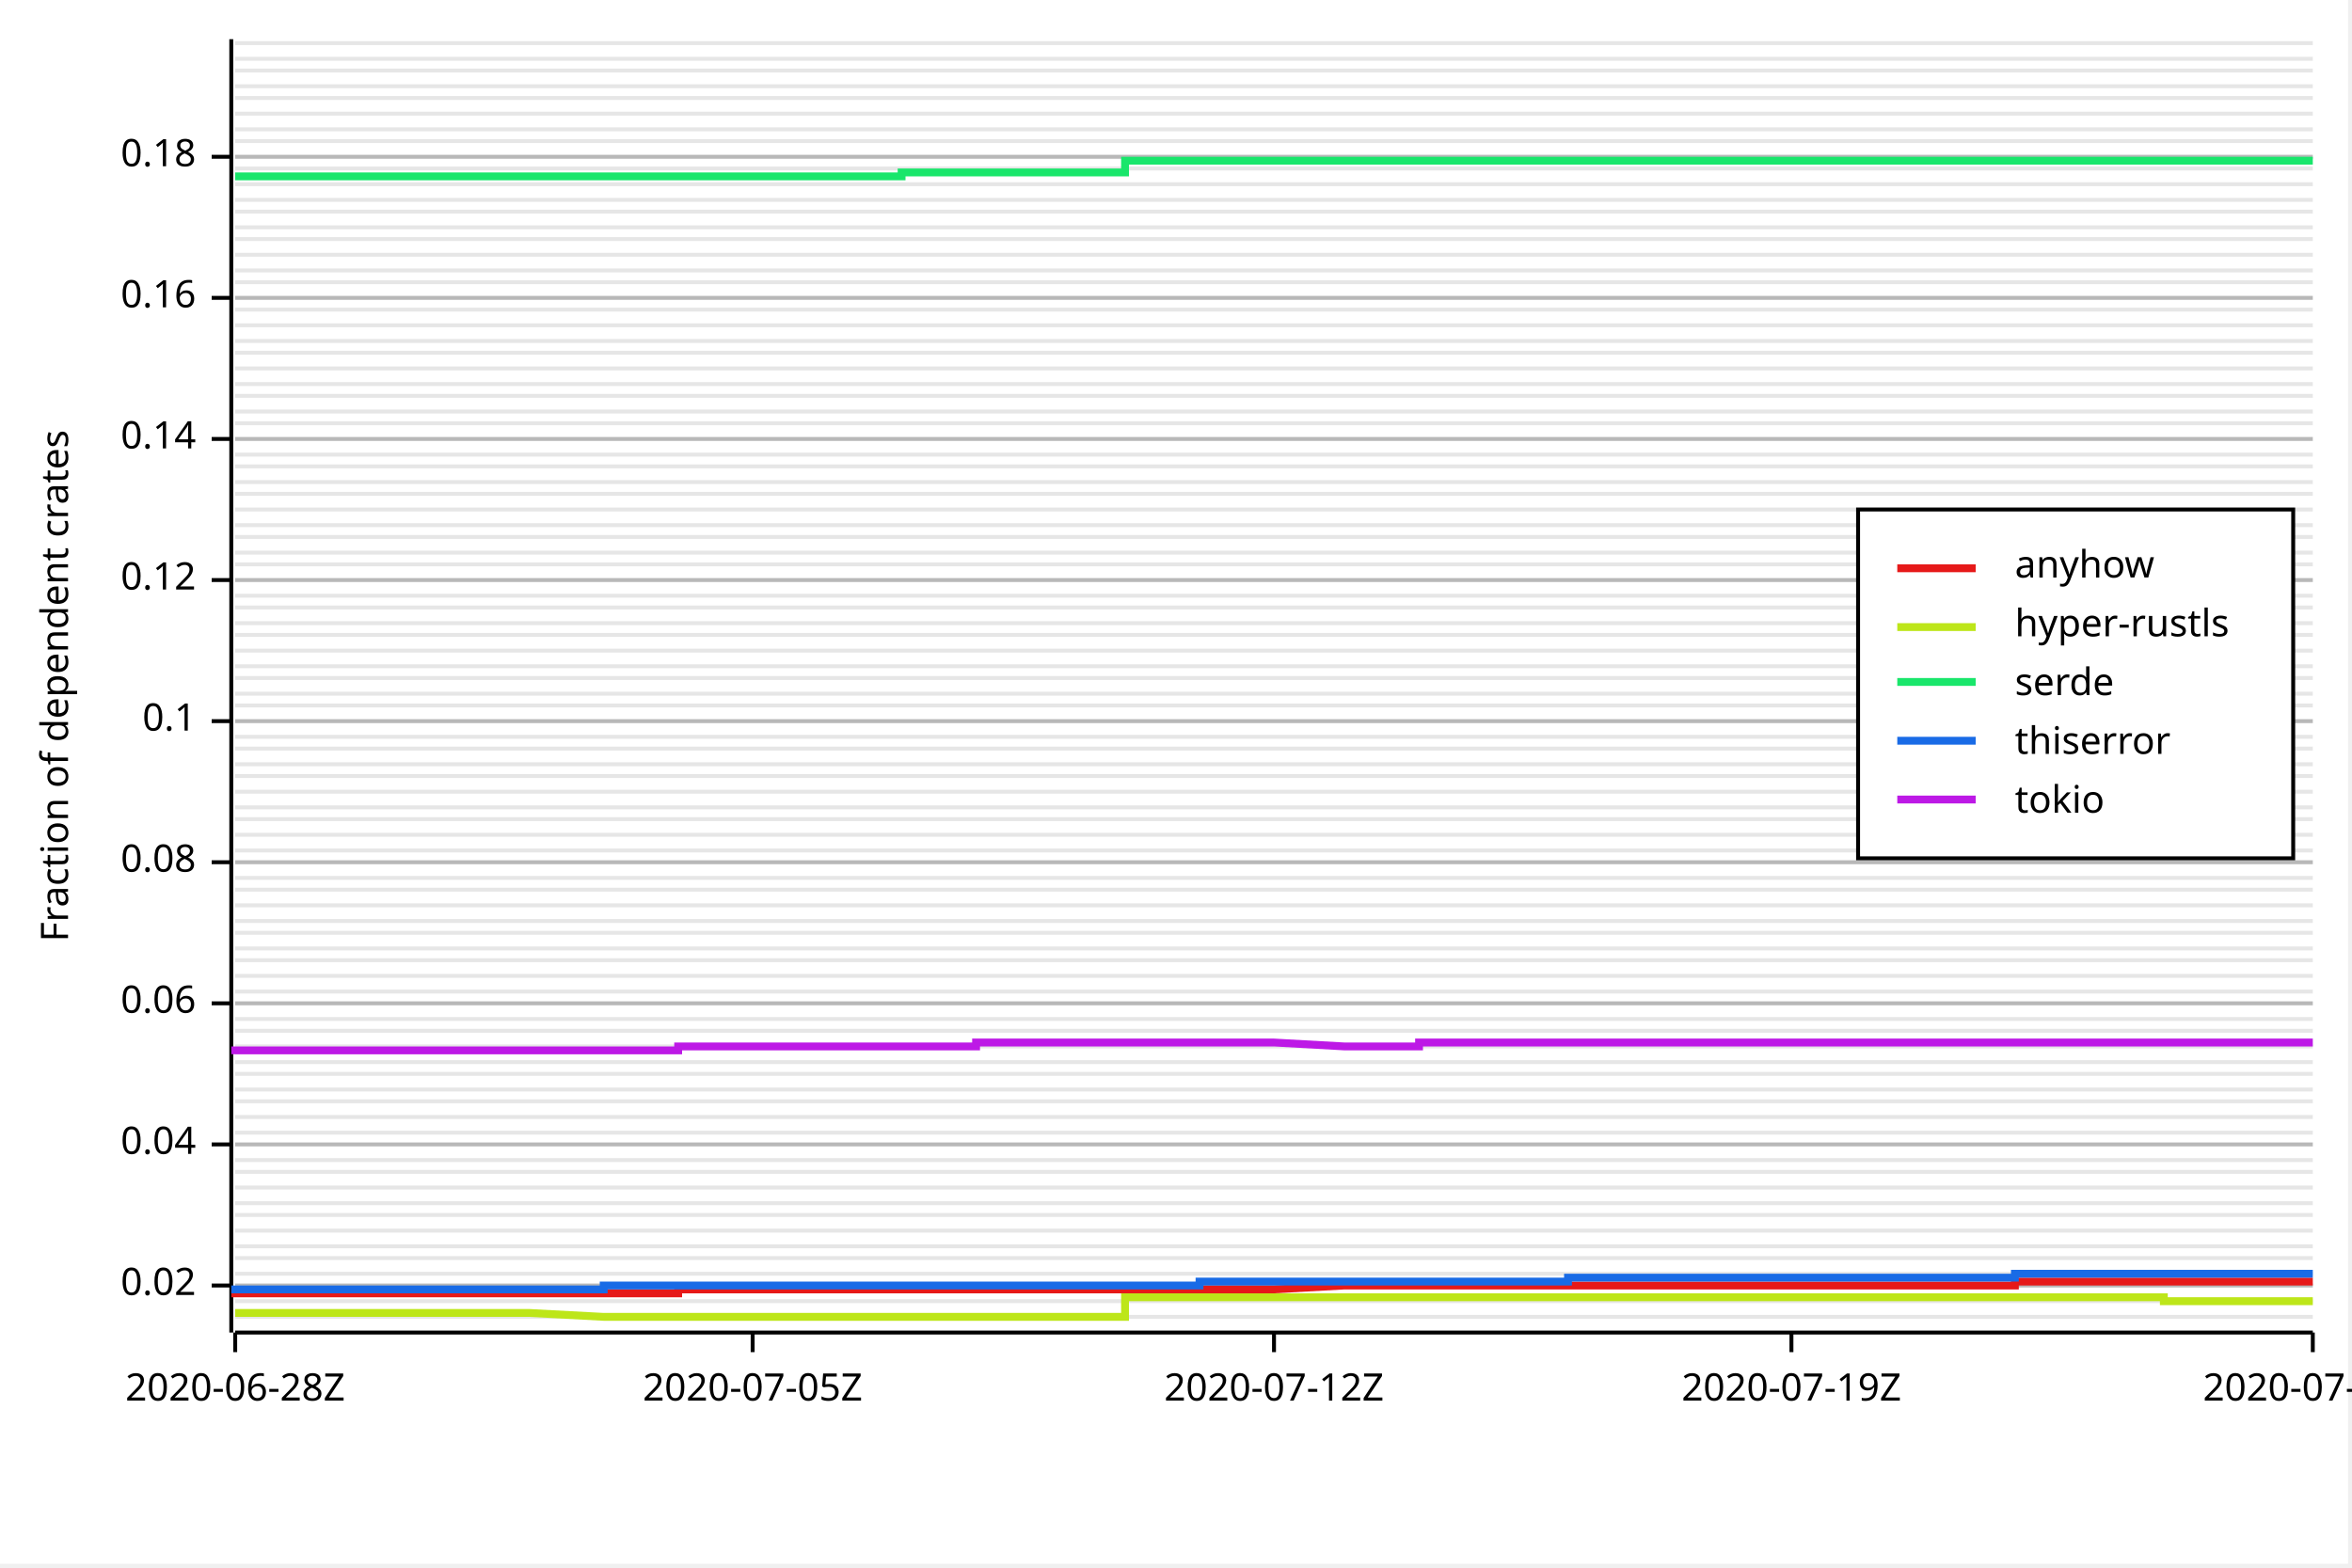
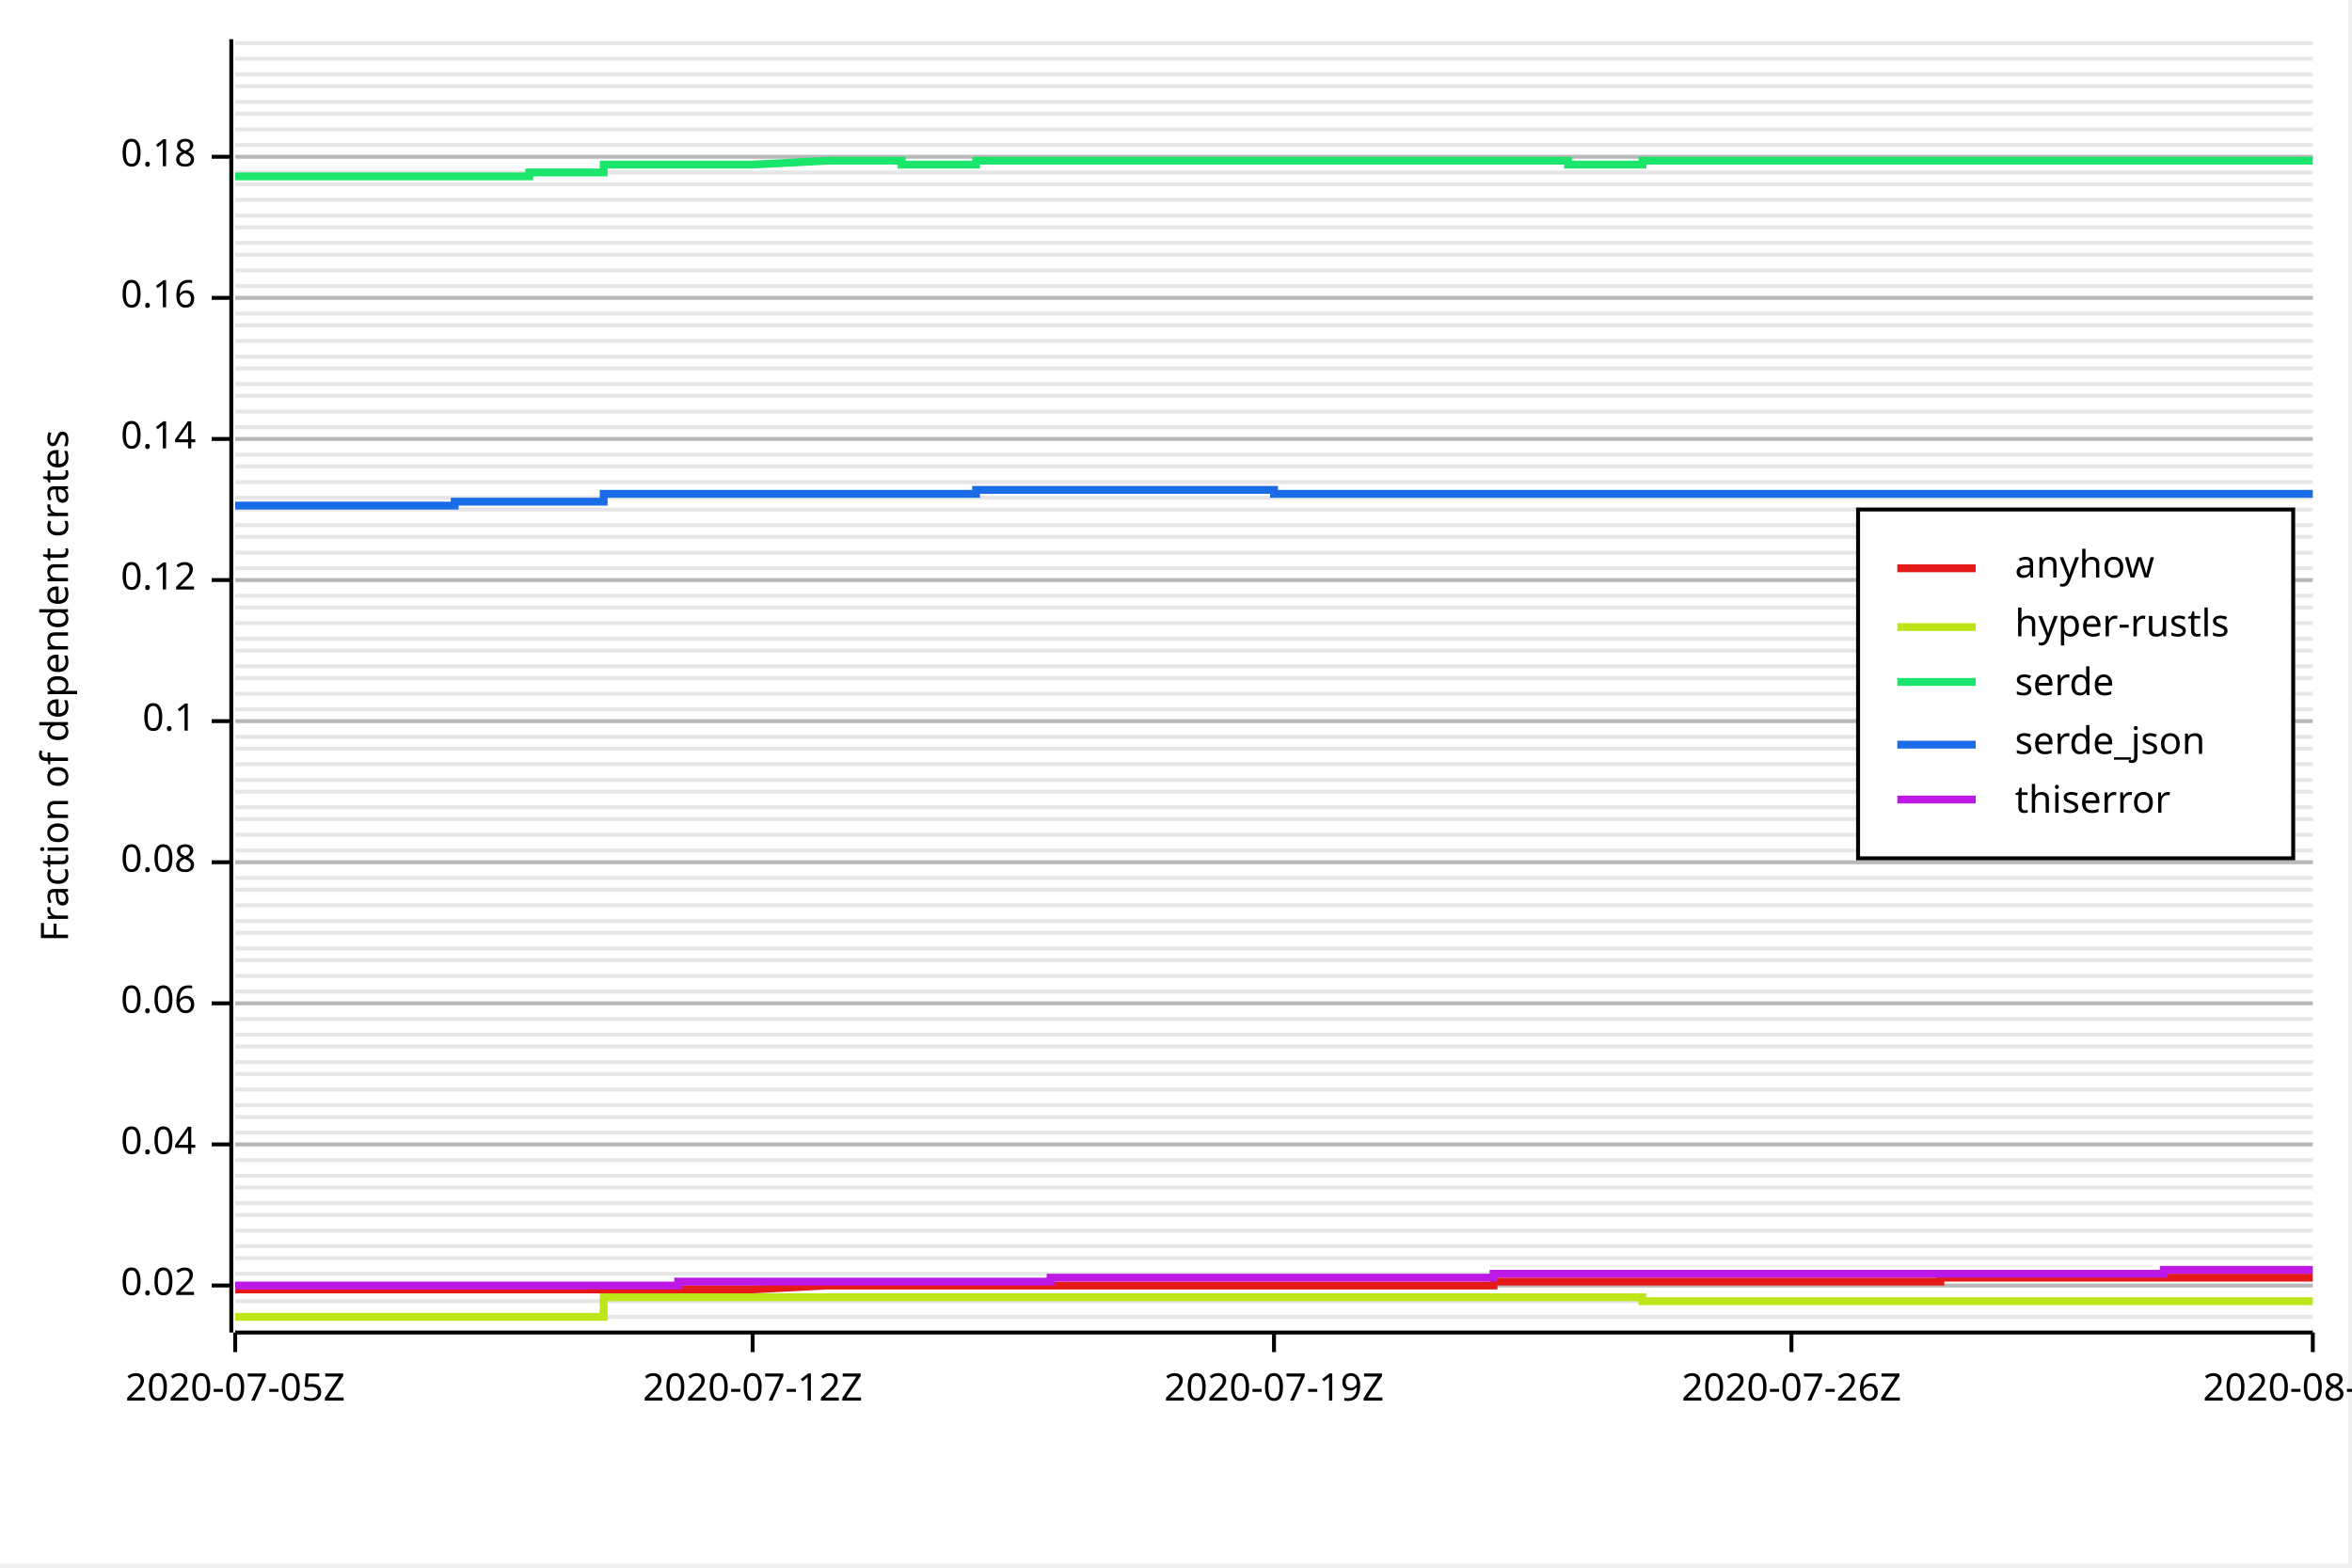
<svg xmlns="http://www.w3.org/2000/svg" width="600" height="400">
  <rect x="0" y="0" width="599" height="399" opacity="1" fill="#FFFFFF" stroke="none" />
  <line opacity="0.1" stroke="#000000" stroke-width="1" x1="60" y1="336" x2="590" y2="336" />
  <line opacity="0.1" stroke="#000000" stroke-width="1" x1="60" y1="332" x2="590" y2="332" />
  <line opacity="0.1" stroke="#000000" stroke-width="1" x1="60" y1="328" x2="590" y2="328" />
  <line opacity="0.1" stroke="#000000" stroke-width="1" x1="60" y1="325" x2="590" y2="325" />
  <line opacity="0.1" stroke="#000000" stroke-width="1" x1="60" y1="321" x2="590" y2="321" />
  <line opacity="0.1" stroke="#000000" stroke-width="1" x1="60" y1="318" x2="590" y2="318" />
  <line opacity="0.1" stroke="#000000" stroke-width="1" x1="60" y1="314" x2="590" y2="314" />
  <line opacity="0.1" stroke="#000000" stroke-width="1" x1="60" y1="310" x2="590" y2="310" />
  <line opacity="0.1" stroke="#000000" stroke-width="1" x1="60" y1="307" x2="590" y2="307" />
  <line opacity="0.1" stroke="#000000" stroke-width="1" x1="60" y1="303" x2="590" y2="303" />
-   <line opacity="0.1" stroke="#000000" stroke-width="1" x1="60" y1="299" x2="590" y2="299" />
+   <line opacity="0.1" stroke="#000000" stroke-width="1" x1="60" y1="300" x2="590" y2="300" />
  <line opacity="0.1" stroke="#000000" stroke-width="1" x1="60" y1="296" x2="590" y2="296" />
  <line opacity="0.1" stroke="#000000" stroke-width="1" x1="60" y1="292" x2="590" y2="292" />
  <line opacity="0.1" stroke="#000000" stroke-width="1" x1="60" y1="289" x2="590" y2="289" />
  <line opacity="0.1" stroke="#000000" stroke-width="1" x1="60" y1="285" x2="590" y2="285" />
-   <line opacity="0.1" stroke="#000000" stroke-width="1" x1="60" y1="281" x2="590" y2="281" />
+   <line opacity="0.1" stroke="#000000" stroke-width="1" x1="60" y1="282" x2="590" y2="282" />
  <line opacity="0.1" stroke="#000000" stroke-width="1" x1="60" y1="278" x2="590" y2="278" />
  <line opacity="0.1" stroke="#000000" stroke-width="1" x1="60" y1="274" x2="590" y2="274" />
  <line opacity="0.1" stroke="#000000" stroke-width="1" x1="60" y1="271" x2="590" y2="271" />
  <line opacity="0.1" stroke="#000000" stroke-width="1" x1="60" y1="267" x2="590" y2="267" />
-   <line opacity="0.1" stroke="#000000" stroke-width="1" x1="60" y1="263" x2="590" y2="263" />
+   <line opacity="0.1" stroke="#000000" stroke-width="1" x1="60" y1="264" x2="590" y2="264" />
  <line opacity="0.1" stroke="#000000" stroke-width="1" x1="60" y1="260" x2="590" y2="260" />
  <line opacity="0.1" stroke="#000000" stroke-width="1" x1="60" y1="256" x2="590" y2="256" />
  <line opacity="0.1" stroke="#000000" stroke-width="1" x1="60" y1="253" x2="590" y2="253" />
  <line opacity="0.1" stroke="#000000" stroke-width="1" x1="60" y1="249" x2="590" y2="249" />
  <line opacity="0.1" stroke="#000000" stroke-width="1" x1="60" y1="245" x2="590" y2="245" />
  <line opacity="0.1" stroke="#000000" stroke-width="1" x1="60" y1="242" x2="590" y2="242" />
  <line opacity="0.1" stroke="#000000" stroke-width="1" x1="60" y1="238" x2="590" y2="238" />
  <line opacity="0.1" stroke="#000000" stroke-width="1" x1="60" y1="235" x2="590" y2="235" />
  <line opacity="0.1" stroke="#000000" stroke-width="1" x1="60" y1="231" x2="590" y2="231" />
  <line opacity="0.1" stroke="#000000" stroke-width="1" x1="60" y1="227" x2="590" y2="227" />
  <line opacity="0.1" stroke="#000000" stroke-width="1" x1="60" y1="224" x2="590" y2="224" />
  <line opacity="0.1" stroke="#000000" stroke-width="1" x1="60" y1="220" x2="590" y2="220" />
  <line opacity="0.1" stroke="#000000" stroke-width="1" x1="60" y1="217" x2="590" y2="217" />
  <line opacity="0.1" stroke="#000000" stroke-width="1" x1="60" y1="213" x2="590" y2="213" />
  <line opacity="0.1" stroke="#000000" stroke-width="1" x1="60" y1="209" x2="590" y2="209" />
  <line opacity="0.1" stroke="#000000" stroke-width="1" x1="60" y1="206" x2="590" y2="206" />
  <line opacity="0.1" stroke="#000000" stroke-width="1" x1="60" y1="202" x2="590" y2="202" />
-   <line opacity="0.1" stroke="#000000" stroke-width="1" x1="60" y1="198" x2="590" y2="198" />
+   <line opacity="0.1" stroke="#000000" stroke-width="1" x1="60" y1="199" x2="590" y2="199" />
  <line opacity="0.1" stroke="#000000" stroke-width="1" x1="60" y1="195" x2="590" y2="195" />
  <line opacity="0.1" stroke="#000000" stroke-width="1" x1="60" y1="191" x2="590" y2="191" />
  <line opacity="0.1" stroke="#000000" stroke-width="1" x1="60" y1="188" x2="590" y2="188" />
  <line opacity="0.1" stroke="#000000" stroke-width="1" x1="60" y1="184" x2="590" y2="184" />
-   <line opacity="0.1" stroke="#000000" stroke-width="1" x1="60" y1="180" x2="590" y2="180" />
+   <line opacity="0.1" stroke="#000000" stroke-width="1" x1="60" y1="181" x2="590" y2="181" />
  <line opacity="0.1" stroke="#000000" stroke-width="1" x1="60" y1="177" x2="590" y2="177" />
  <line opacity="0.1" stroke="#000000" stroke-width="1" x1="60" y1="173" x2="590" y2="173" />
  <line opacity="0.1" stroke="#000000" stroke-width="1" x1="60" y1="170" x2="590" y2="170" />
  <line opacity="0.1" stroke="#000000" stroke-width="1" x1="60" y1="166" x2="590" y2="166" />
-   <line opacity="0.1" stroke="#000000" stroke-width="1" x1="60" y1="162" x2="590" y2="162" />
+   <line opacity="0.1" stroke="#000000" stroke-width="1" x1="60" y1="163" x2="590" y2="163" />
  <line opacity="0.1" stroke="#000000" stroke-width="1" x1="60" y1="159" x2="590" y2="159" />
  <line opacity="0.1" stroke="#000000" stroke-width="1" x1="60" y1="155" x2="590" y2="155" />
  <line opacity="0.1" stroke="#000000" stroke-width="1" x1="60" y1="152" x2="590" y2="152" />
  <line opacity="0.1" stroke="#000000" stroke-width="1" x1="60" y1="148" x2="590" y2="148" />
-   <line opacity="0.1" stroke="#000000" stroke-width="1" x1="60" y1="144" x2="590" y2="144" />
+   <line opacity="0.1" stroke="#000000" stroke-width="1" x1="60" y1="145" x2="590" y2="145" />
  <line opacity="0.1" stroke="#000000" stroke-width="1" x1="60" y1="141" x2="590" y2="141" />
  <line opacity="0.1" stroke="#000000" stroke-width="1" x1="60" y1="137" x2="590" y2="137" />
  <line opacity="0.1" stroke="#000000" stroke-width="1" x1="60" y1="134" x2="590" y2="134" />
  <line opacity="0.1" stroke="#000000" stroke-width="1" x1="60" y1="130" x2="590" y2="130" />
-   <line opacity="0.1" stroke="#000000" stroke-width="1" x1="60" y1="126" x2="590" y2="126" />
+   <line opacity="0.1" stroke="#000000" stroke-width="1" x1="60" y1="127" x2="590" y2="127" />
  <line opacity="0.1" stroke="#000000" stroke-width="1" x1="60" y1="123" x2="590" y2="123" />
  <line opacity="0.1" stroke="#000000" stroke-width="1" x1="60" y1="119" x2="590" y2="119" />
  <line opacity="0.1" stroke="#000000" stroke-width="1" x1="60" y1="116" x2="590" y2="116" />
  <line opacity="0.1" stroke="#000000" stroke-width="1" x1="60" y1="112" x2="590" y2="112" />
-   <line opacity="0.1" stroke="#000000" stroke-width="1" x1="60" y1="108" x2="590" y2="108" />
+   <line opacity="0.1" stroke="#000000" stroke-width="1" x1="60" y1="109" x2="590" y2="109" />
  <line opacity="0.1" stroke="#000000" stroke-width="1" x1="60" y1="105" x2="590" y2="105" />
  <line opacity="0.1" stroke="#000000" stroke-width="1" x1="60" y1="101" x2="590" y2="101" />
  <line opacity="0.1" stroke="#000000" stroke-width="1" x1="60" y1="98" x2="590" y2="98" />
  <line opacity="0.1" stroke="#000000" stroke-width="1" x1="60" y1="94" x2="590" y2="94" />
-   <line opacity="0.1" stroke="#000000" stroke-width="1" x1="60" y1="90" x2="590" y2="90" />
+   <line opacity="0.1" stroke="#000000" stroke-width="1" x1="60" y1="91" x2="590" y2="91" />
  <line opacity="0.1" stroke="#000000" stroke-width="1" x1="60" y1="87" x2="590" y2="87" />
  <line opacity="0.1" stroke="#000000" stroke-width="1" x1="60" y1="83" x2="590" y2="83" />
-   <line opacity="0.1" stroke="#000000" stroke-width="1" x1="60" y1="79" x2="590" y2="79" />
+   <line opacity="0.1" stroke="#000000" stroke-width="1" x1="60" y1="80" x2="590" y2="80" />
  <line opacity="0.1" stroke="#000000" stroke-width="1" x1="60" y1="76" x2="590" y2="76" />
-   <line opacity="0.1" stroke="#000000" stroke-width="1" x1="60" y1="72" x2="590" y2="72" />
+   <line opacity="0.1" stroke="#000000" stroke-width="1" x1="60" y1="73" x2="590" y2="73" />
  <line opacity="0.1" stroke="#000000" stroke-width="1" x1="60" y1="69" x2="590" y2="69" />
  <line opacity="0.1" stroke="#000000" stroke-width="1" x1="60" y1="65" x2="590" y2="65" />
-   <line opacity="0.1" stroke="#000000" stroke-width="1" x1="60" y1="61" x2="590" y2="61" />
+   <line opacity="0.1" stroke="#000000" stroke-width="1" x1="60" y1="62" x2="590" y2="62" />
  <line opacity="0.1" stroke="#000000" stroke-width="1" x1="60" y1="58" x2="590" y2="58" />
-   <line opacity="0.1" stroke="#000000" stroke-width="1" x1="60" y1="54" x2="590" y2="54" />
+   <line opacity="0.1" stroke="#000000" stroke-width="1" x1="60" y1="55" x2="590" y2="55" />
  <line opacity="0.1" stroke="#000000" stroke-width="1" x1="60" y1="51" x2="590" y2="51" />
  <line opacity="0.1" stroke="#000000" stroke-width="1" x1="60" y1="47" x2="590" y2="47" />
-   <line opacity="0.1" stroke="#000000" stroke-width="1" x1="60" y1="43" x2="590" y2="43" />
+   <line opacity="0.1" stroke="#000000" stroke-width="1" x1="60" y1="44" x2="590" y2="44" />
  <line opacity="0.1" stroke="#000000" stroke-width="1" x1="60" y1="40" x2="590" y2="40" />
-   <line opacity="0.1" stroke="#000000" stroke-width="1" x1="60" y1="36" x2="590" y2="36" />
+   <line opacity="0.1" stroke="#000000" stroke-width="1" x1="60" y1="37" x2="590" y2="37" />
  <line opacity="0.1" stroke="#000000" stroke-width="1" x1="60" y1="33" x2="590" y2="33" />
  <line opacity="0.1" stroke="#000000" stroke-width="1" x1="60" y1="29" x2="590" y2="29" />
-   <line opacity="0.1" stroke="#000000" stroke-width="1" x1="60" y1="25" x2="590" y2="25" />
+   <line opacity="0.1" stroke="#000000" stroke-width="1" x1="60" y1="26" x2="590" y2="26" />
  <line opacity="0.1" stroke="#000000" stroke-width="1" x1="60" y1="22" x2="590" y2="22" />
-   <line opacity="0.1" stroke="#000000" stroke-width="1" x1="60" y1="18" x2="590" y2="18" />
+   <line opacity="0.1" stroke="#000000" stroke-width="1" x1="60" y1="19" x2="590" y2="19" />
  <line opacity="0.1" stroke="#000000" stroke-width="1" x1="60" y1="15" x2="590" y2="15" />
  <line opacity="0.1" stroke="#000000" stroke-width="1" x1="60" y1="11" x2="590" y2="11" />
  <text x="10" y="175" dy="0.76em" text-anchor="middle" font-family="sans-serif" font-size="9.677" opacity="1" fill="#000000" transform="rotate(270, 10, 175)">
Fraction of dependent crates
</text>
  <line opacity="0.2" stroke="#000000" stroke-width="1" x1="60" y1="328" x2="590" y2="328" />
  <line opacity="0.2" stroke="#000000" stroke-width="1" x1="60" y1="292" x2="590" y2="292" />
  <line opacity="0.2" stroke="#000000" stroke-width="1" x1="60" y1="256" x2="590" y2="256" />
  <line opacity="0.2" stroke="#000000" stroke-width="1" x1="60" y1="220" x2="590" y2="220" />
  <line opacity="0.2" stroke="#000000" stroke-width="1" x1="60" y1="184" x2="590" y2="184" />
  <line opacity="0.2" stroke="#000000" stroke-width="1" x1="60" y1="148" x2="590" y2="148" />
  <line opacity="0.2" stroke="#000000" stroke-width="1" x1="60" y1="112" x2="590" y2="112" />
  <line opacity="0.2" stroke="#000000" stroke-width="1" x1="60" y1="76" x2="590" y2="76" />
  <line opacity="0.2" stroke="#000000" stroke-width="1" x1="60" y1="40" x2="590" y2="40" />
  <polyline fill="none" opacity="1" stroke="#000000" stroke-width="1" points="59,10 59,340 " />
  <text x="50" y="328" dy="0.5ex" text-anchor="end" font-family="sans-serif" font-size="9.677" opacity="1" fill="#000000">
0.02
</text>
  <polyline fill="none" opacity="1" stroke="#000000" stroke-width="1" points="54,328 59,328 " />
  <text x="50" y="292" dy="0.5ex" text-anchor="end" font-family="sans-serif" font-size="9.677" opacity="1" fill="#000000">
0.04
</text>
  <polyline fill="none" opacity="1" stroke="#000000" stroke-width="1" points="54,292 59,292 " />
  <text x="50" y="256" dy="0.5ex" text-anchor="end" font-family="sans-serif" font-size="9.677" opacity="1" fill="#000000">
0.06
</text>
  <polyline fill="none" opacity="1" stroke="#000000" stroke-width="1" points="54,256 59,256 " />
  <text x="50" y="220" dy="0.5ex" text-anchor="end" font-family="sans-serif" font-size="9.677" opacity="1" fill="#000000">
0.08
</text>
  <polyline fill="none" opacity="1" stroke="#000000" stroke-width="1" points="54,220 59,220 " />
  <text x="50" y="184" dy="0.5ex" text-anchor="end" font-family="sans-serif" font-size="9.677" opacity="1" fill="#000000">
0.1
</text>
  <polyline fill="none" opacity="1" stroke="#000000" stroke-width="1" points="54,184 59,184 " />
  <text x="50" y="148" dy="0.5ex" text-anchor="end" font-family="sans-serif" font-size="9.677" opacity="1" fill="#000000">
0.12
</text>
  <polyline fill="none" opacity="1" stroke="#000000" stroke-width="1" points="54,148 59,148 " />
  <text x="50" y="112" dy="0.5ex" text-anchor="end" font-family="sans-serif" font-size="9.677" opacity="1" fill="#000000">
0.14
</text>
  <polyline fill="none" opacity="1" stroke="#000000" stroke-width="1" points="54,112 59,112 " />
  <text x="50" y="76" dy="0.5ex" text-anchor="end" font-family="sans-serif" font-size="9.677" opacity="1" fill="#000000">
0.16
</text>
  <polyline fill="none" opacity="1" stroke="#000000" stroke-width="1" points="54,76 59,76 " />
  <text x="50" y="40" dy="0.5ex" text-anchor="end" font-family="sans-serif" font-size="9.677" opacity="1" fill="#000000">
0.18
</text>
  <polyline fill="none" opacity="1" stroke="#000000" stroke-width="1" points="54,40 59,40 " />
  <polyline fill="none" opacity="1" stroke="#000000" stroke-width="1" points="60,340 590,340 " />
  <text x="60" y="350" dy="0.76em" text-anchor="middle" font-family="sans-serif" font-size="9.677" opacity="1" fill="#000000">
- 2020-06-28Z
+ 2020-07-05Z
</text>
  <polyline fill="none" opacity="1" stroke="#000000" stroke-width="1" points="60,340 60,345 " />
  <text x="192" y="350" dy="0.76em" text-anchor="middle" font-family="sans-serif" font-size="9.677" opacity="1" fill="#000000">
- 2020-07-05Z
+ 2020-07-12Z
</text>
  <polyline fill="none" opacity="1" stroke="#000000" stroke-width="1" points="192,340 192,345 " />
  <text x="325" y="350" dy="0.76em" text-anchor="middle" font-family="sans-serif" font-size="9.677" opacity="1" fill="#000000">
- 2020-07-12Z
+ 2020-07-19Z
</text>
  <polyline fill="none" opacity="1" stroke="#000000" stroke-width="1" points="325,340 325,345 " />
  <text x="457" y="350" dy="0.76em" text-anchor="middle" font-family="sans-serif" font-size="9.677" opacity="1" fill="#000000">
- 2020-07-19Z
+ 2020-07-26Z
</text>
  <polyline fill="none" opacity="1" stroke="#000000" stroke-width="1" points="457,340 457,345 " />
  <text x="590" y="350" dy="0.76em" text-anchor="middle" font-family="sans-serif" font-size="9.677" opacity="1" fill="#000000">
- 2020-07-26Z
+ 2020-08-02Z
</text>
  <polyline fill="none" opacity="1" stroke="#000000" stroke-width="1" points="590,340 590,345 " />
-   <polyline fill="none" opacity="1" stroke="#E61919" stroke-width="2" points="60,331 60,330 78,330 78,330 97,330 97,330 116,330 116,330 135,330 135,330 154,330 154,330 173,330 173,329 192,329 192,329 211,329 211,329 230,329 230,329 249,329 249,329 268,329 268,329 287,329 287,329 306,329 306,329 325,329 325,329 343,328 362,328 362,328 381,328 381,328 400,328 400,328 419,328 419,328 438,328 438,328 457,328 457,328 476,328 476,328 495,328 514,328 514,327 533,327 533,327 552,327 552,327 571,327 571,327 590,327 " />
-   <polyline fill="none" opacity="1" stroke="#BDE619" stroke-width="2" points="60,335 60,335 78,335 78,335 97,335 97,335 116,335 116,335 135,335 135,335 154,336 173,336 192,336 211,336 230,336 230,336 268,336 268,336 287,336 287,331 306,331 306,331 325,331 343,331 362,331 362,331 381,331 400,331 400,331 419,331 438,331 457,331 457,331 476,331 495,331 514,331 533,331 533,331 552,331 552,332 571,332 571,332 590,332 " />
-   <polyline fill="none" opacity="1" stroke="#19E66B" stroke-width="2" points="60,45 60,45 78,45 78,45 97,45 97,45 116,45 116,45 135,45 135,45 154,45 154,45 173,45 173,45 192,45 192,45 211,45 211,45 230,45 230,44 249,44 249,44 268,44 268,44 287,44 287,41 306,41 306,41 325,41 325,41 343,41 362,41 362,41 381,41 381,41 400,41 400,41 419,41 419,41 438,41 438,41 457,41 457,41 476,41 476,41 495,41 514,41 514,41 533,41 533,41 552,41 552,41 571,41 571,41 590,41 " />
-   <polyline fill="none" opacity="1" stroke="#196BE6" stroke-width="2" points="60,330 60,329 78,329 78,329 97,329 97,329 116,329 116,329 135,329 135,329 154,329 154,328 173,328 173,328 192,328 192,328 211,328 211,328 230,328 230,328 249,328 249,328 268,328 268,328 287,328 287,328 306,328 306,327 325,327 325,327 343,327 362,327 362,327 381,327 381,327 400,327 400,326 419,326 419,326 438,326 438,326 457,326 457,326 476,326 476,326 495,326 514,326 514,325 533,325 533,325 552,325 552,325 571,325 571,325 590,325 " />
-   <polyline fill="none" opacity="1" stroke="#BD19E6" stroke-width="2" points="60,269 60,268 78,268 78,268 97,268 97,268 116,268 116,268 135,268 135,268 154,268 154,268 173,268 173,267 192,267 192,267 211,267 211,267 230,267 230,267 249,267 249,266 268,266 268,266 287,266 287,266 306,266 306,266 325,266 325,266 343,267 362,267 362,266 381,266 381,266 400,266 400,266 419,266 419,266 438,266 438,266 457,266 457,266 476,266 476,266 495,266 514,266 514,266 533,266 533,266 552,266 552,266 571,266 571,266 590,266 " />
+   <polyline fill="none" opacity="1" stroke="#E61919" stroke-width="2" points="60,329 60,329 78,329 78,329 97,329 97,329 116,329 116,329 135,329 135,329 154,329 154,329 173,329 173,329 192,329 192,329 211,328 230,328 230,328 249,328 249,328 268,328 268,328 287,328 287,328 306,328 306,328 325,328 325,328 343,328 343,328 362,328 381,328 381,327 400,327 400,327 419,327 419,327 438,327 438,327 457,327 457,327 476,327 476,327 495,327 495,326 514,326 514,326 533,326 533,326 552,326 552,326 571,326 571,326 590,326 " />
+   <polyline fill="none" opacity="1" stroke="#BDE619" stroke-width="2" points="60,336 78,336 97,336 97,336 135,336 135,336 154,336 154,331 173,331 173,331 192,331 211,331 230,331 230,331 249,331 268,331 268,331 287,331 306,331 325,331 325,331 343,331 362,331 381,331 400,331 400,331 419,331 419,332 438,332 438,332 457,332 457,332 476,332 495,332 514,332 533,332 533,332 552,332 552,332 571,332 571,332 590,332 " />
+   <polyline fill="none" opacity="1" stroke="#19E66B" stroke-width="2" points="60,45 60,45 78,45 78,45 97,45 97,45 116,45 116,45 135,45 135,44 154,44 154,42 173,42 173,42 192,42 192,42 211,41 230,41 230,42 249,42 249,41 268,41 268,41 287,41 287,41 306,41 306,41 325,41 325,41 343,41 343,41 362,41 381,41 381,41 400,41 400,42 419,42 419,41 438,41 438,41 457,41 457,41 476,41 476,41 495,41 495,41 514,41 514,41 533,41 533,41 552,41 552,41 571,41 571,41 590,41 " />
+   <polyline fill="none" opacity="1" stroke="#196BE6" stroke-width="2" points="60,129 60,129 78,129 78,129 97,129 97,129 116,129 116,128 135,128 135,128 154,128 154,126 173,126 173,126 192,126 192,126 211,126 230,126 230,126 249,126 249,125 268,125 268,125 287,125 287,125 306,125 306,125 325,125 325,126 343,126 343,126 362,126 381,126 381,126 400,126 400,126 419,126 419,126 438,126 438,126 457,126 457,126 476,126 476,126 495,126 495,126 514,126 514,126 533,126 533,126 552,126 552,126 571,126 571,126 590,126 " />
+   <polyline fill="none" opacity="1" stroke="#BD19E6" stroke-width="2" points="60,328 60,328 78,328 78,328 97,328 97,328 116,328 116,328 135,328 135,328 154,328 154,328 173,328 173,327 192,327 192,327 211,327 230,327 230,327 249,327 249,327 268,327 268,326 287,326 287,326 306,326 306,326 325,326 325,326 343,326 343,326 362,326 381,326 381,325 400,325 400,325 419,325 419,325 438,325 438,325 457,325 457,325 476,325 476,325 495,325 495,325 514,325 514,325 533,325 533,325 552,325 552,324 571,324 571,324 590,324 " />
  <rect x="474" y="130" width="111" height="89" opacity="1" fill="#FFFFFF" stroke="none" />
  <rect x="474" y="130" width="111" height="89" opacity="1" fill="none" stroke="#000000" />
  <text x="514" y="140" dy="0.76em" text-anchor="start" font-family="sans-serif" font-size="9.677" opacity="1" fill="#000000">
anyhow
</text>
  <text x="514" y="155" dy="0.76em" text-anchor="start" font-family="sans-serif" font-size="9.677" opacity="1" fill="#000000">
hyper-rustls
</text>
  <text x="514" y="170" dy="0.76em" text-anchor="start" font-family="sans-serif" font-size="9.677" opacity="1" fill="#000000">
serde
</text>
  <text x="514" y="185" dy="0.76em" text-anchor="start" font-family="sans-serif" font-size="9.677" opacity="1" fill="#000000">
- thiserror
+ serde_json
</text>
  <text x="514" y="200" dy="0.76em" text-anchor="start" font-family="sans-serif" font-size="9.677" opacity="1" fill="#000000">
- tokio
+ thiserror
</text>
  <polyline fill="none" opacity="1" stroke="#E61919" stroke-width="2" points="484,145 504,145 " />
  <polyline fill="none" opacity="1" stroke="#BDE619" stroke-width="2" points="484,160 504,160 " />
  <polyline fill="none" opacity="1" stroke="#19E66B" stroke-width="2" points="484,174 504,174 " />
-   <polyline fill="none" opacity="1" stroke="#196BE6" stroke-width="2" points="484,189 504,189 " />
+   <polyline fill="none" opacity="1" stroke="#196BE6" stroke-width="2" points="484,190 504,190 " />
  <polyline fill="none" opacity="1" stroke="#BD19E6" stroke-width="2" points="484,204 504,204 " />
</svg>
